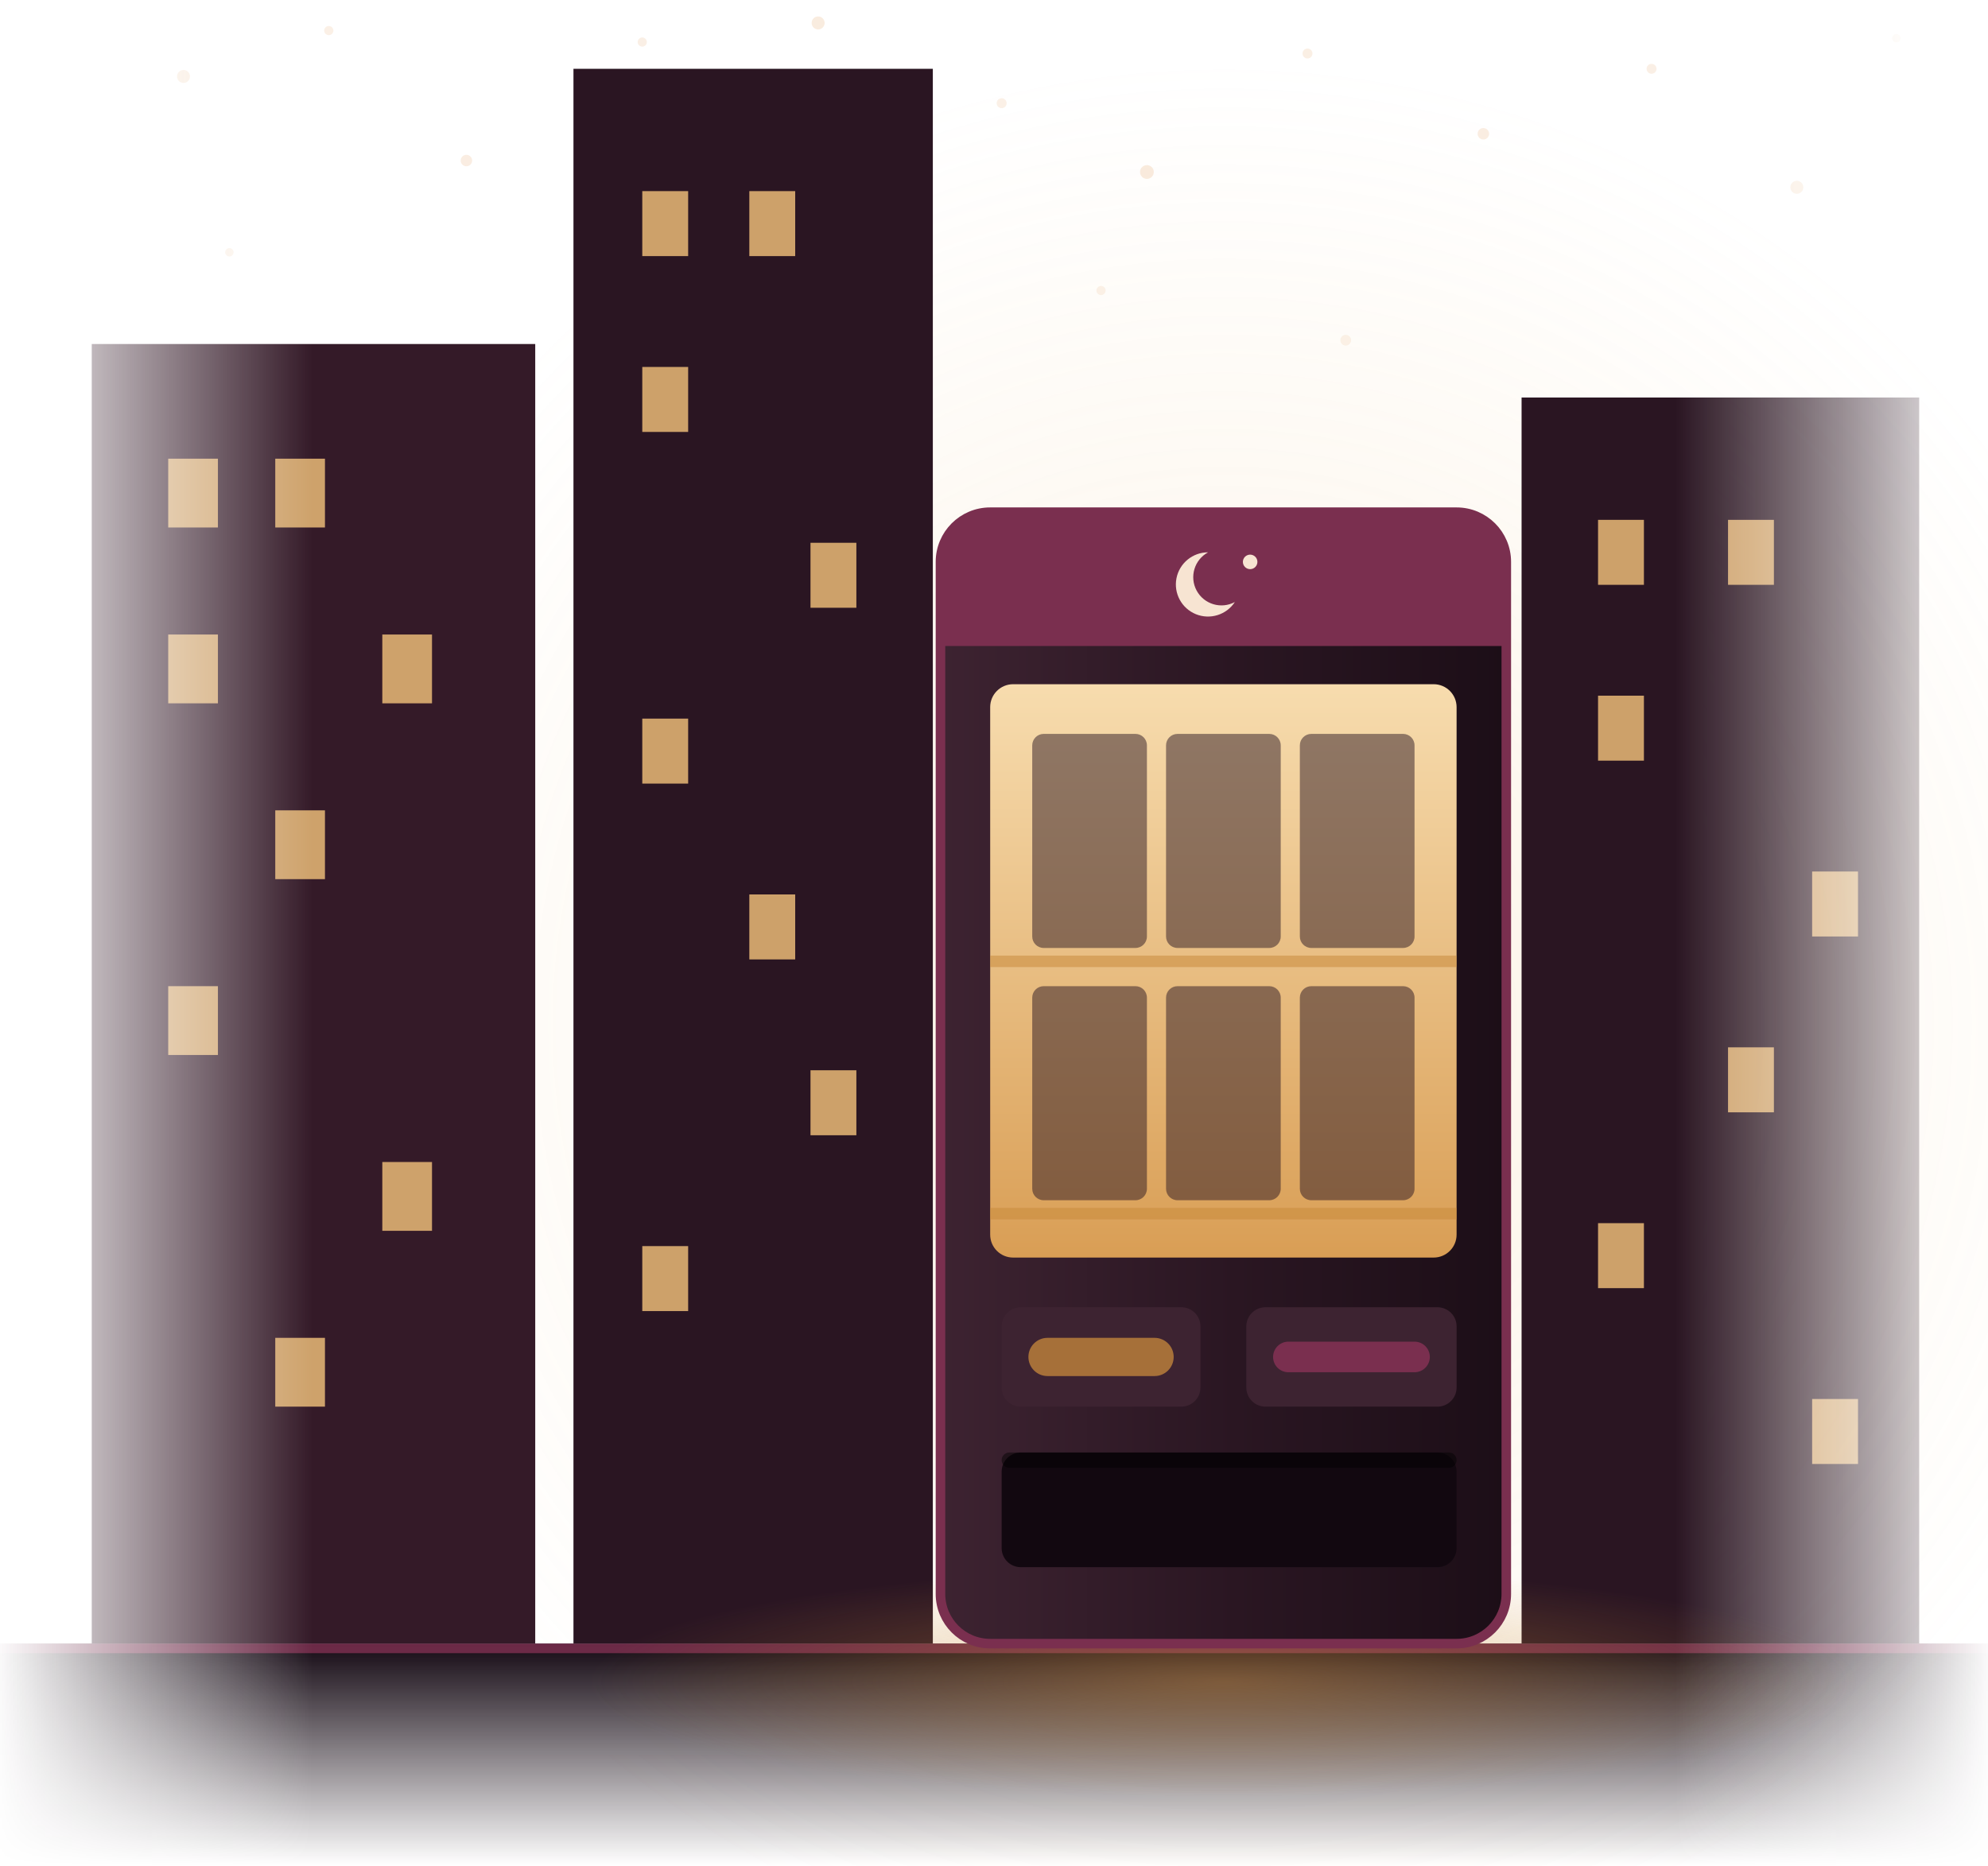
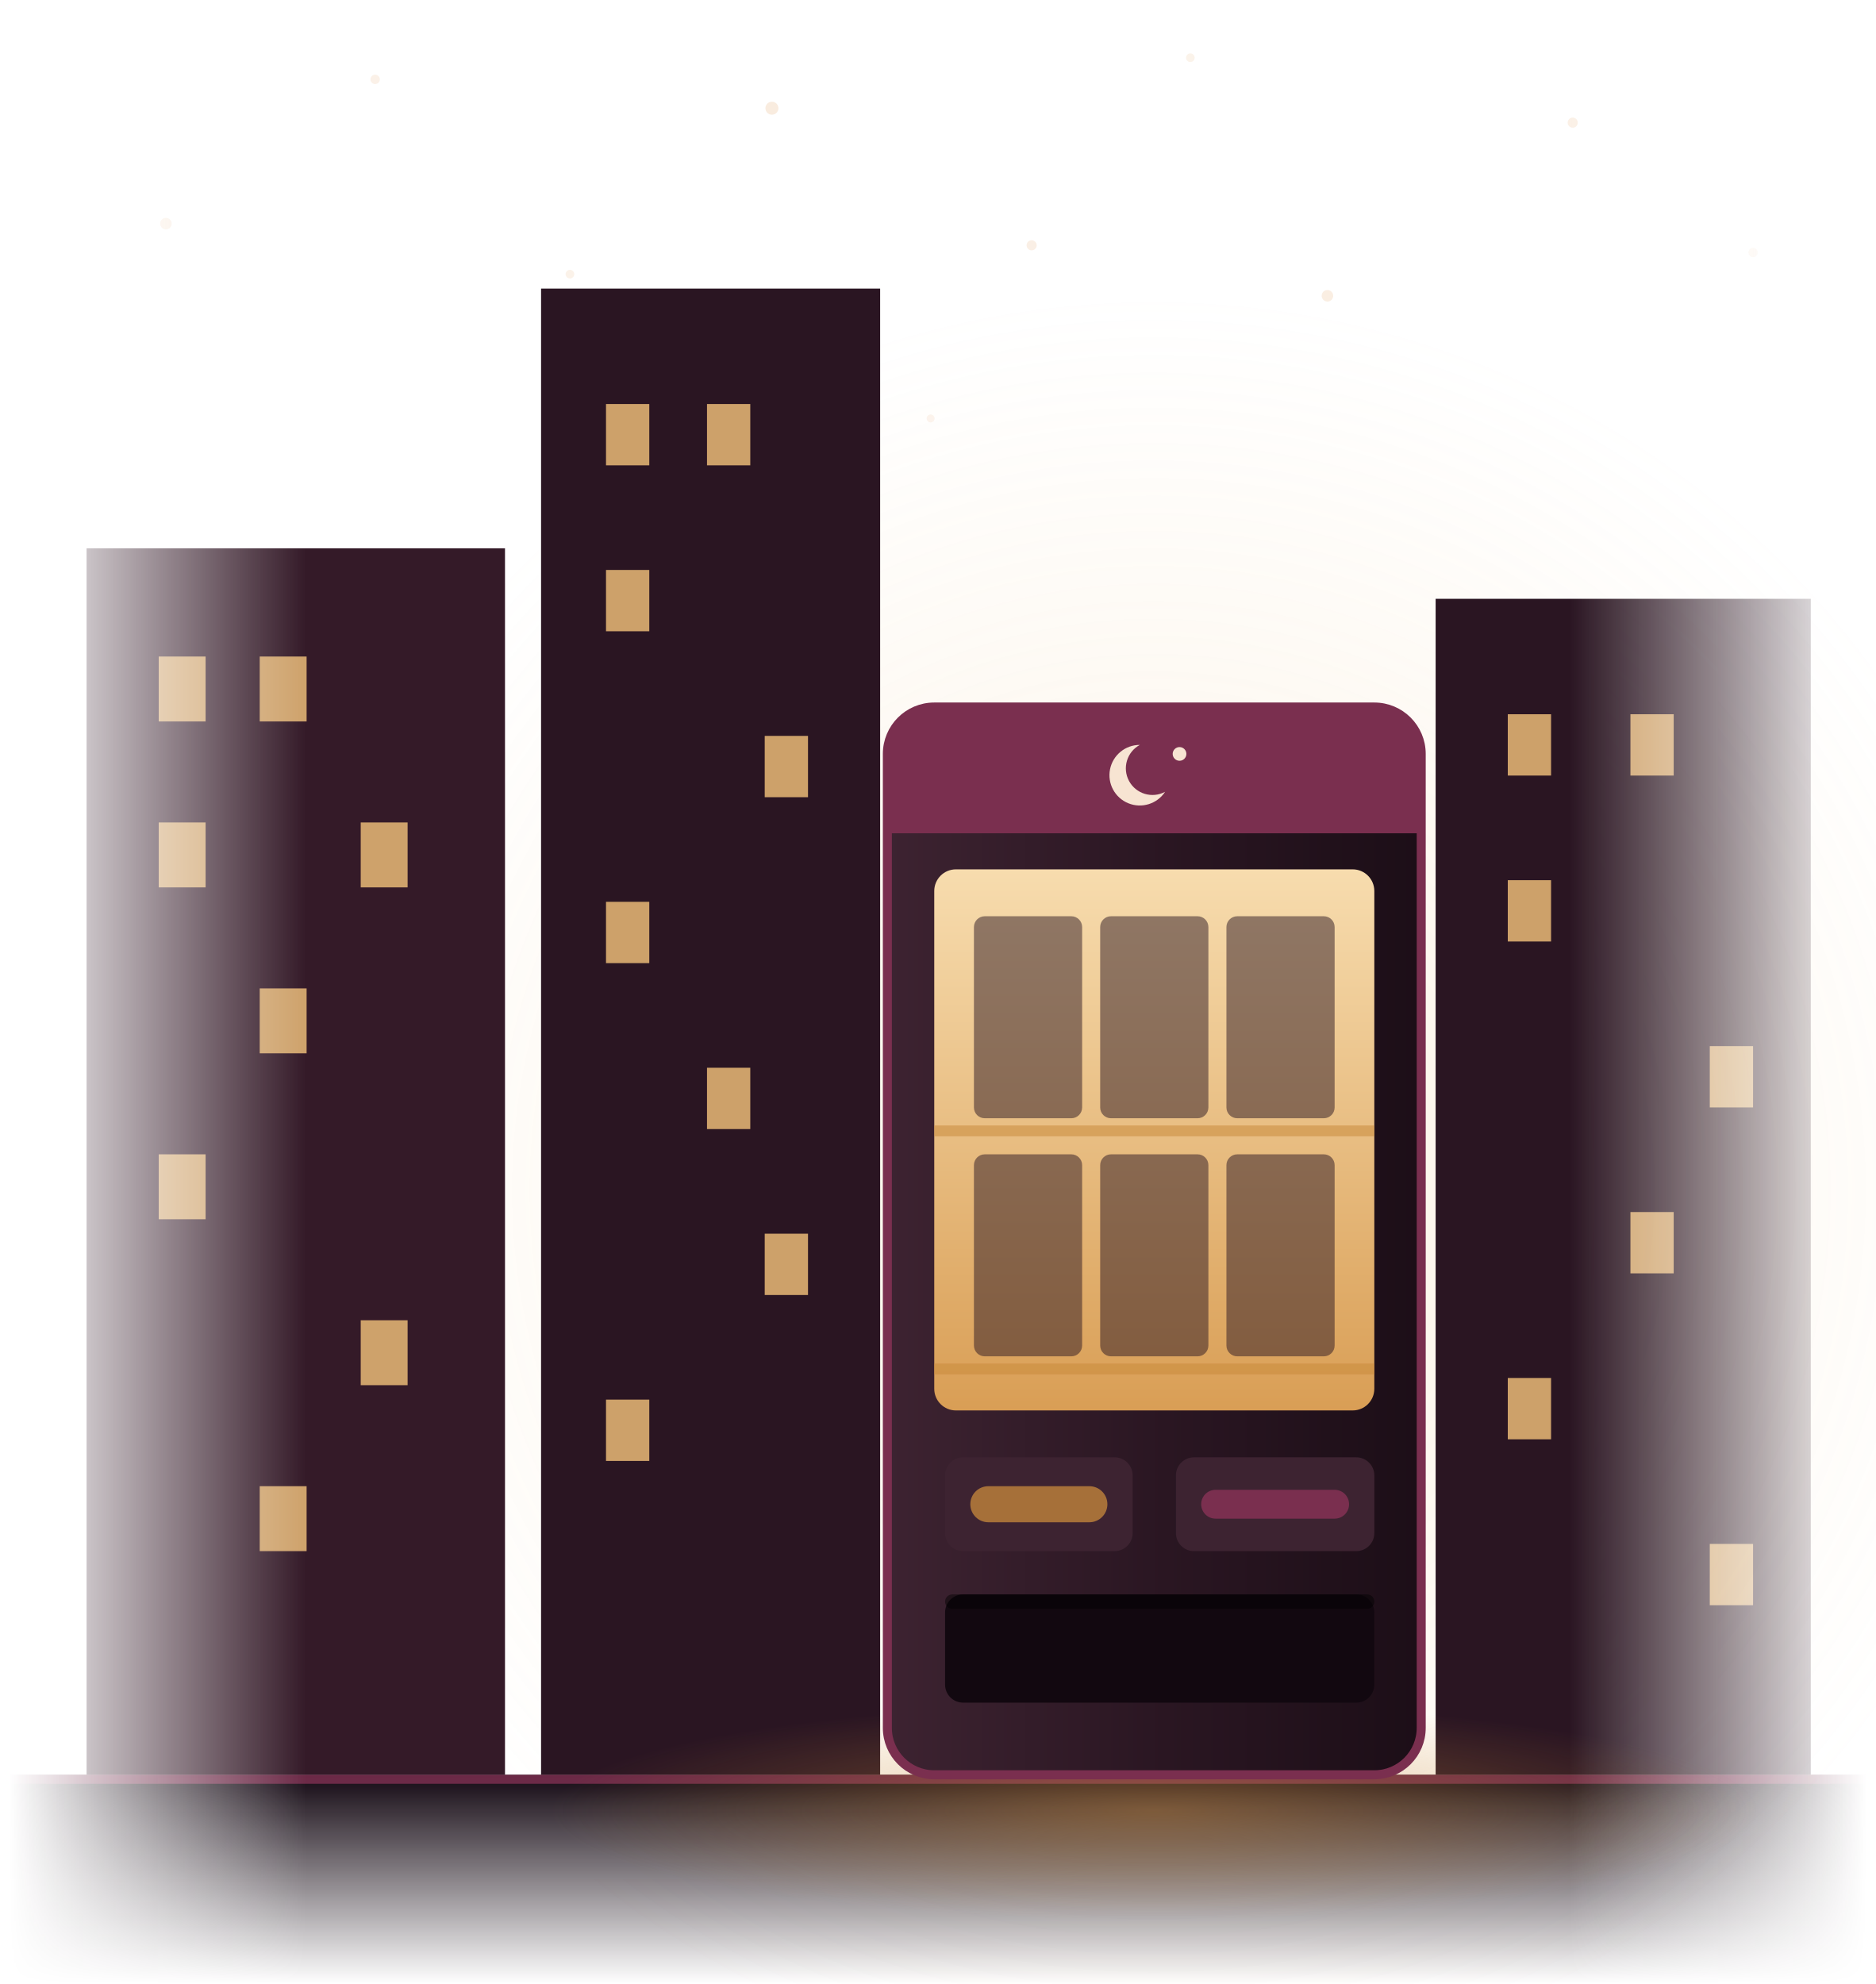
- <svg xmlns="http://www.w3.org/2000/svg" viewBox="0 132 520 488" role="img" aria-label="An age-verified vending machine lit up on a Raleigh street at night">
+ <svg xmlns="http://www.w3.org/2000/svg" viewBox="0 70 520 550" role="img" aria-label="An age-verified vending machine lit up on a Raleigh street at night">
  <defs>
    <linearGradient id="cabinet" x1="0" y1="0" x2="1" y2="0">
      <stop offset="0%" stop-color="#3d2331" />
      <stop offset="52%" stop-color="#2a1622" />
      <stop offset="100%" stop-color="#1c0e17" />
    </linearGradient>
    <linearGradient id="glass" x1="0" y1="0" x2="0" y2="1">
      <stop offset="0%" stop-color="#f7dcae" />
      <stop offset="100%" stop-color="#d99e55" />
    </linearGradient>
    <radialGradient id="halo">
      <stop offset="0%" stop-color="#f0c07a" stop-opacity=".20" />
      <stop offset="100%" stop-color="#f0c07a" stop-opacity="0" />
    </radialGradient>
    <linearGradient id="streetFall" x1="0" y1="0" x2="0" y2="1">
      <stop offset="0%" stop-color="#140913" stop-opacity="1" />
      <stop offset="100%" stop-color="#140913" stop-opacity="0" />
    </linearGradient>
    <linearGradient id="edgeGrad" x1="0" y1="0" x2="1" y2="0">
      <stop offset="0%" stop-color="#000" />
      <stop offset="16%" stop-color="#fff" />
      <stop offset="84%" stop-color="#fff" />
      <stop offset="100%" stop-color="#000" />
    </linearGradient>
    <mask id="edgeFade">
      <rect width="520" height="620" fill="url(#edgeGrad)" />
    </mask>
    <radialGradient id="pool">
      <stop offset="0%" stop-color="#c98a3c" stop-opacity=".46" />
      <stop offset="100%" stop-color="#c98a3c" stop-opacity="0" />
    </radialGradient>
  </defs>
  <ellipse cx="320" cy="400" rx="250" ry="250" fill="url(#halo)" />
  <g mask="url(#edgeFade)">
    <g fill="#f7e4d2">
-       <circle cx="48" cy="152" r="1.7" opacity=".70" />
-       <circle cx="86" cy="140" r="1.2" opacity=".55" />
-       <circle cx="122" cy="174" r="1.5" opacity=".65" />
-       <circle cx="60" cy="198" r="1.1" opacity=".48" />
-       <circle cx="168" cy="143" r="1.2" opacity=".58" />
-       <circle cx="214" cy="138" r="1.7" opacity=".72" />
-       <circle cx="262" cy="159" r="1.3" opacity=".55" />
-       <circle cx="300" cy="177" r="1.8" opacity=".75" />
-       <circle cx="288" cy="208" r="1.2" opacity=".50" />
-       <circle cx="342" cy="146" r="1.3" opacity=".60" />
-       <circle cx="352" cy="221" r="1.4" opacity=".52" />
-       <circle cx="388" cy="167" r="1.5" opacity=".66" />
-       <circle cx="432" cy="150" r="1.3" opacity=".58" />
-       <circle cx="470" cy="181" r="1.7" opacity=".68" />
-       <circle cx="496" cy="142" r="1.1" opacity=".45" />
+       <circle cx="46" cy="132" r="1.6" opacity=".62" />
+       <circle cx="104" cy="92" r="1.3" opacity=".52" />
+       <circle cx="158" cy="146" r="1.2" opacity=".48" />
+       <circle cx="214" cy="100" r="1.8" opacity=".72" />
+       <circle cx="258" cy="186" r="1.1" opacity=".40" />
+       <circle cx="286" cy="138" r="1.4" opacity=".58" />
+       <circle cx="330" cy="86" r="1.2" opacity=".46" />
+       <circle cx="368" cy="152" r="1.6" opacity=".64" />
+       <circle cx="436" cy="104" r="1.4" opacity=".55" />
+       <circle cx="486" cy="140" r="1.3" opacity=".50" />
    </g>
    <g fill="#2a1522">
      <rect x="150" y="150" width="94" height="412" />
      <rect x="398" y="236" width="104" height="326" />
    </g>
    <g fill="#341a28">
      <rect x="24" y="222" width="116" height="340" />
    </g>
    <g fill="#f0c07a" opacity=".82">
      <rect x="44" y="252" width="13" height="18" />
      <rect x="72" y="252" width="13" height="18" />
      <rect x="44" y="298" width="13" height="18" />
      <rect x="100" y="298" width="13" height="18" />
      <rect x="72" y="344" width="13" height="18" />
      <rect x="44" y="390" width="13" height="18" />
      <rect x="100" y="436" width="13" height="18" />
      <rect x="72" y="482" width="13" height="18" />
      <rect x="168" y="182" width="12" height="17" />
      <rect x="196" y="182" width="12" height="17" />
      <rect x="168" y="228" width="12" height="17" />
      <rect x="212" y="274" width="12" height="17" />
      <rect x="168" y="320" width="12" height="17" />
      <rect x="196" y="366" width="12" height="17" />
      <rect x="212" y="412" width="12" height="17" />
      <rect x="168" y="458" width="12" height="17" />
      <rect x="418" y="268" width="12" height="17" />
      <rect x="452" y="268" width="12" height="17" />
      <rect x="418" y="314" width="12" height="17" />
      <rect x="474" y="360" width="12" height="17" />
      <rect x="452" y="406" width="12" height="17" />
      <rect x="418" y="452" width="12" height="17" />
      <rect x="474" y="498" width="12" height="17" />
    </g>
    <rect x="0" y="562" width="520" height="58" fill="url(#streetFall)" />
    <rect x="0" y="562" width="520" height="2.5" fill="#7a2f4f" opacity=".85" />
  </g>
  <ellipse cx="320" cy="572" rx="168" ry="30" fill="url(#pool)" />
  <g>
    <rect x="246" y="266" width="148" height="296" rx="13" fill="url(#cabinet)" />
    <rect x="246" y="266" width="148" height="296" rx="13" fill="none" stroke="#7a2f4f" stroke-width="2.5" />
    <path d="M246 279a13 13 0 0 1 13-13h122a13 13 0 0 1 13 13v22H246z" fill="#7a2f4f" />
    <path fill="#f7e4d2" d="M323 289.5a8.4 8.4 0 1 1-7-13 6.8 6.8 0 0 0 7 13z" />
    <circle fill="#f7e4d2" cx="327" cy="279" r="1.9" />
    <rect x="259" y="311" width="122" height="150" rx="6" fill="url(#glass)" />
    <g fill="#2a1622" opacity=".5">
      <rect x="270" y="324" width="30" height="56" rx="3" />
      <rect x="305" y="324" width="30" height="56" rx="3" />
      <rect x="340" y="324" width="30" height="56" rx="3" />
      <rect x="270" y="390" width="30" height="56" rx="3" />
      <rect x="305" y="390" width="30" height="56" rx="3" />
      <rect x="340" y="390" width="30" height="56" rx="3" />
    </g>
    <g fill="#c98a3c" opacity=".55">
      <rect x="259" y="382" width="122" height="3" />
      <rect x="259" y="448" width="122" height="3" />
    </g>
    <rect x="262" y="474" width="52" height="26" rx="5" fill="#3d2331" />
    <rect x="269" y="482" width="38" height="10" rx="5" fill="#c98a3c" opacity=".75" />
    <rect x="326" y="474" width="55" height="26" rx="5" fill="#3d2331" />
    <rect x="333" y="483" width="41" height="8" rx="4" fill="#7a2f4f" />
    <rect x="262" y="512" width="119" height="30" rx="5" fill="#120810" />
    <rect x="262" y="512" width="119" height="4" rx="2" fill="#000" opacity=".45" />
  </g>
</svg>
